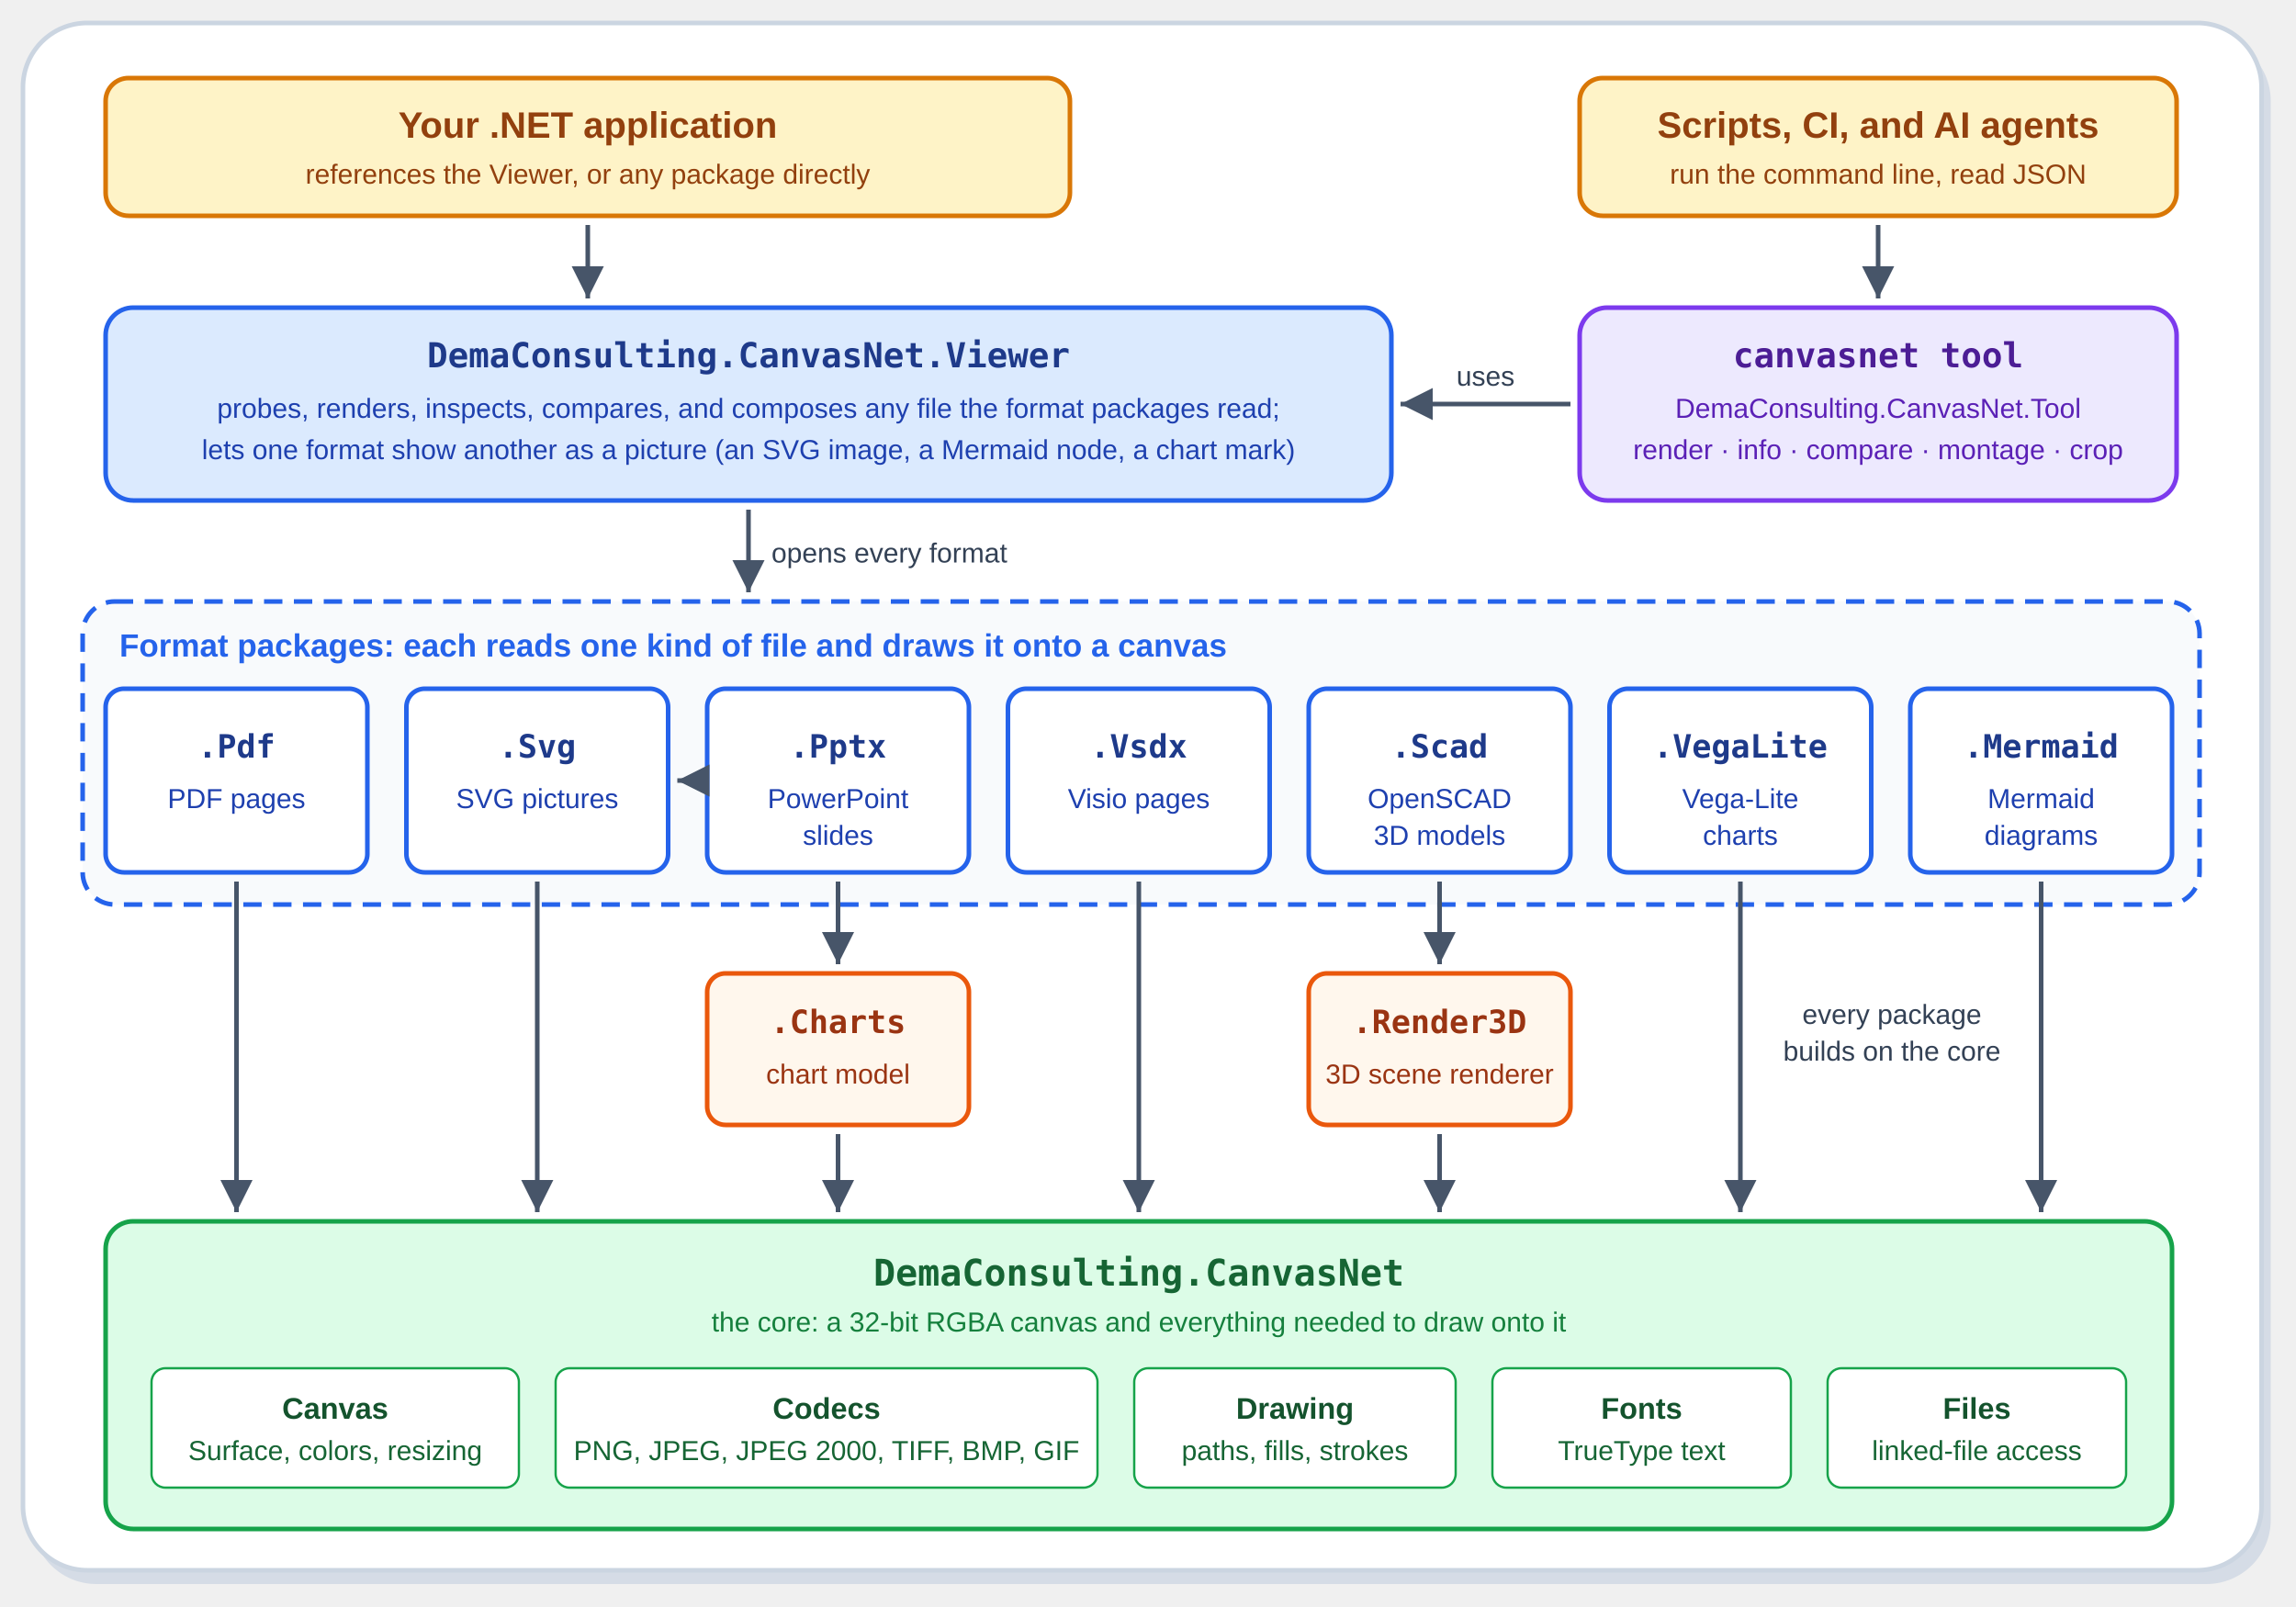
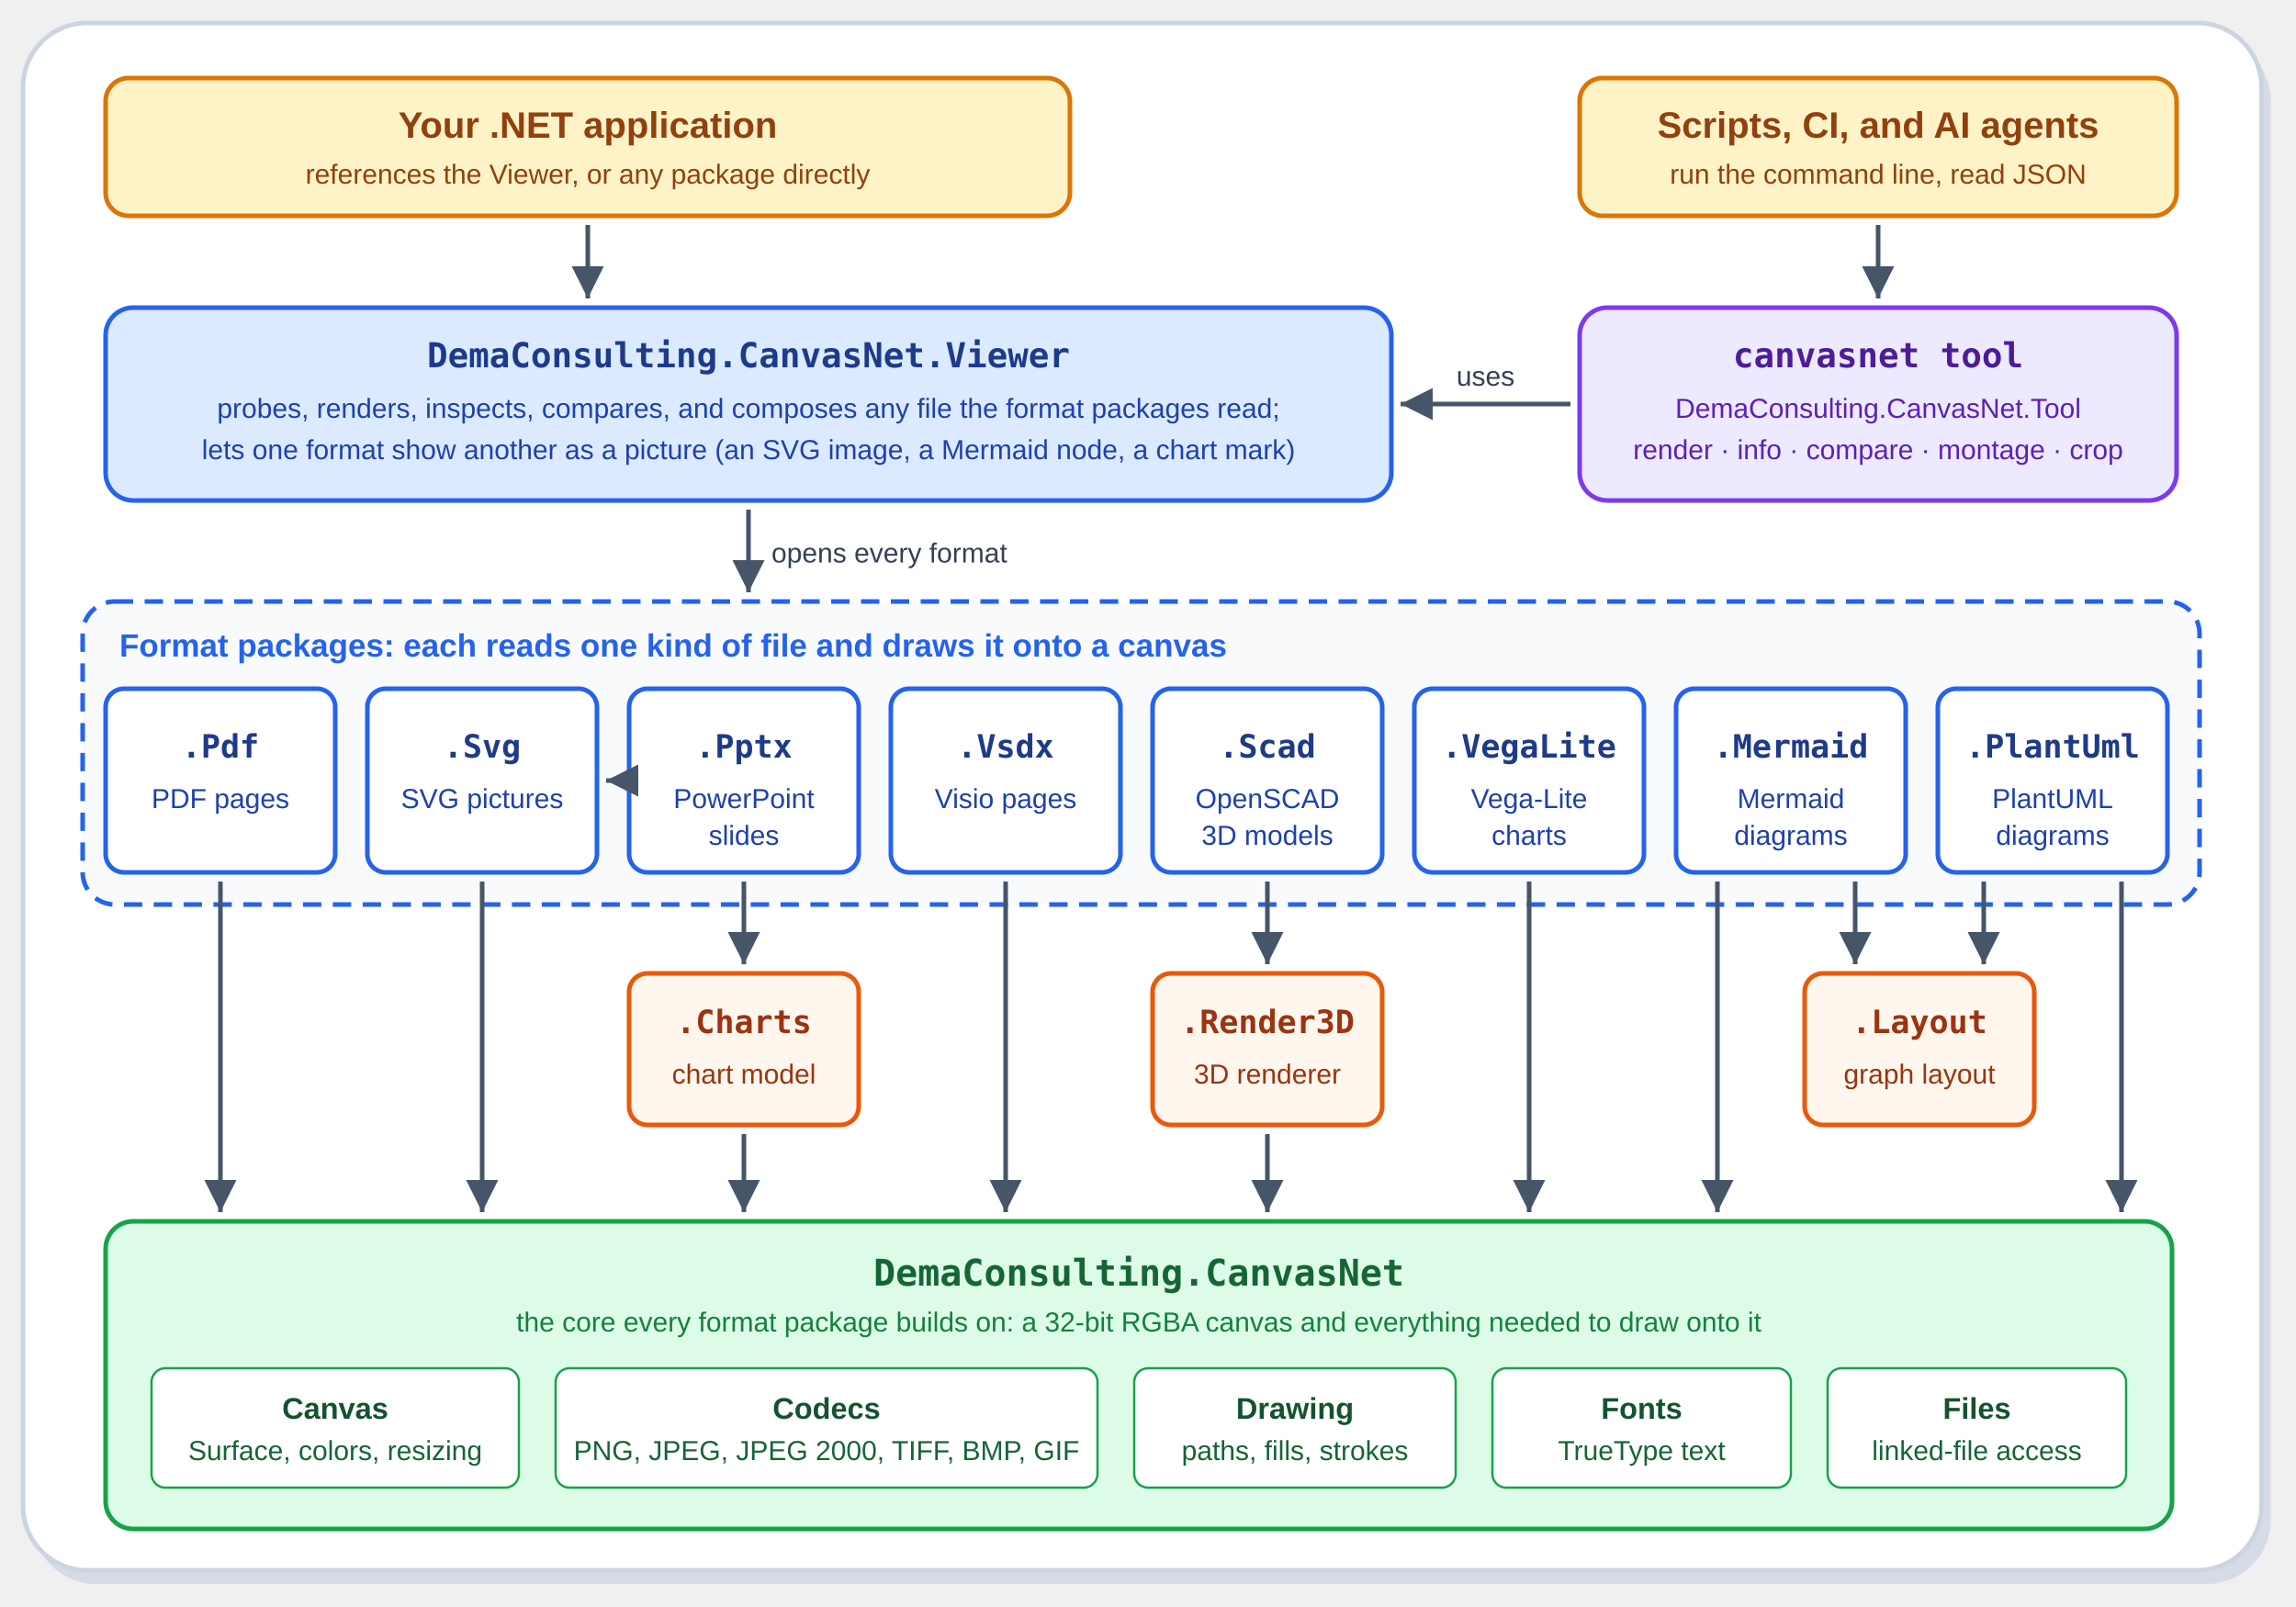
<svg xmlns="http://www.w3.org/2000/svg" width="1000" height="700" viewBox="0 0 1000 700" font-family="Segoe UI, Arial, sans-serif">
  <defs>
    <marker id="a" viewBox="0 0 10 10" refX="10" refY="5" markerWidth="7" markerHeight="7" orient="auto-start-reverse">
      <path d="M0,0 L10,5 L0,10 z" fill="#475569" />
    </marker>
  </defs>
  <rect x="14" y="16" width="975" height="674" rx="28" fill="#d5dce6" />
  <rect x="10" y="10" width="975" height="674" rx="28" fill="#ffffff" stroke="#cbd5e1" stroke-width="2" />
  <g transform="translate(46,34)">
    <rect x="0" y="0" width="420" height="60" rx="10" fill="#fef3c7" stroke="#d97706" stroke-width="2" />
    <text x="210" y="26" font-size="16" font-weight="600" fill="#92400e" text-anchor="middle">Your .NET application</text>
    <text x="210" y="46" font-size="12" fill="#92400e" text-anchor="middle">references the Viewer, or any package directly</text>
    <rect x="642" y="0" width="260" height="60" rx="10" fill="#fef3c7" stroke="#d97706" stroke-width="2" />
    <text x="772" y="26" font-size="16" font-weight="600" fill="#92400e" text-anchor="middle">Scripts, CI, and AI agents</text>
    <text x="772" y="46" font-size="12" fill="#92400e" text-anchor="middle">run the command line, read JSON</text>
    <line x1="210" y1="64" x2="210" y2="96" stroke="#475569" stroke-width="2" marker-end="url(#a)" />
    <line x1="772" y1="64" x2="772" y2="96" stroke="#475569" stroke-width="2" marker-end="url(#a)" />
    <rect x="0" y="100" width="560" height="84" rx="12" fill="#dbeafe" stroke="#2563eb" stroke-width="2" />
    <text x="280" y="126" font-size="15" font-family="Consolas, monospace" font-weight="600" fill="#1e3a8a" text-anchor="middle">DemaConsulting.CanvasNet.Viewer</text>
    <text x="280" y="148" font-size="12" fill="#1e40af" text-anchor="middle">probes, renders, inspects, compares, and composes any file the format packages read;</text>
    <text x="280" y="166" font-size="12" fill="#1e40af" text-anchor="middle">lets one format show another as a picture (an SVG image, a Mermaid node, a chart mark)</text>
    <rect x="642" y="100" width="260" height="84" rx="12" fill="#ede9fe" stroke="#7c3aed" stroke-width="2" />
    <text x="772" y="126" font-size="15" font-family="Consolas, monospace" font-weight="600" fill="#4c1d95" text-anchor="middle">canvasnet tool</text>
    <text x="772" y="148" font-size="12" fill="#5b21b6" text-anchor="middle">DemaConsulting.CanvasNet.Tool</text>
    <text x="772" y="166" font-size="12" fill="#5b21b6" text-anchor="middle">render · info · compare · montage · crop</text>
    <line x1="638" y1="142" x2="564" y2="142" stroke="#475569" stroke-width="2" marker-end="url(#a)" />
    <text x="601" y="134" font-size="12" fill="#334155" text-anchor="middle">uses</text>
    <line x1="280" y1="188" x2="280" y2="224" stroke="#475569" stroke-width="2" marker-end="url(#a)" />
    <text x="290" y="211" font-size="12" fill="#334155">opens every format</text>
    <rect x="-10" y="228" width="922" height="132" rx="14" fill="#f8fafc" stroke="#2563eb" stroke-width="2" stroke-dasharray="8 5" />
    <text x="6" y="252" font-size="14" font-weight="600" fill="#2563eb">Format packages: each reads one kind of file and draws it onto a canvas</text>
-     <rect x="0" y="266" width="114" height="80" rx="8" fill="#ffffff" stroke="#2563eb" stroke-width="2" />
-     <text x="57" y="296" font-size="14" font-family="Consolas, monospace" font-weight="600" fill="#1e3a8a" text-anchor="middle">.Pdf</text>
-     <text x="57" y="318" font-size="12" fill="#1e40af" text-anchor="middle">PDF pages</text>
-     <rect x="131" y="266" width="114" height="80" rx="8" fill="#ffffff" stroke="#2563eb" stroke-width="2" />
-     <text x="188" y="296" font-size="14" font-family="Consolas, monospace" font-weight="600" fill="#1e3a8a" text-anchor="middle">.Svg</text>
-     <text x="188" y="318" font-size="12" fill="#1e40af" text-anchor="middle">SVG pictures</text>
-     <rect x="262" y="266" width="114" height="80" rx="8" fill="#ffffff" stroke="#2563eb" stroke-width="2" />
-     <text x="319" y="296" font-size="14" font-family="Consolas, monospace" font-weight="600" fill="#1e3a8a" text-anchor="middle">.Pptx</text>
-     <text x="319" y="318" font-size="12" fill="#1e40af" text-anchor="middle">PowerPoint</text>
-     <text x="319" y="334" font-size="12" fill="#1e40af" text-anchor="middle">slides</text>
-     <line x1="262" y1="306" x2="249" y2="306" stroke="#475569" stroke-width="2" marker-end="url(#a)" />
-     <rect x="393" y="266" width="114" height="80" rx="8" fill="#ffffff" stroke="#2563eb" stroke-width="2" />
-     <text x="450" y="296" font-size="14" font-family="Consolas, monospace" font-weight="600" fill="#1e3a8a" text-anchor="middle">.Vsdx</text>
-     <text x="450" y="318" font-size="12" fill="#1e40af" text-anchor="middle">Visio pages</text>
-     <rect x="524" y="266" width="114" height="80" rx="8" fill="#ffffff" stroke="#2563eb" stroke-width="2" />
-     <text x="581" y="296" font-size="14" font-family="Consolas, monospace" font-weight="600" fill="#1e3a8a" text-anchor="middle">.Scad</text>
-     <text x="581" y="318" font-size="12" fill="#1e40af" text-anchor="middle">OpenSCAD</text>
-     <text x="581" y="334" font-size="12" fill="#1e40af" text-anchor="middle">3D models</text>
-     <rect x="655" y="266" width="114" height="80" rx="8" fill="#ffffff" stroke="#2563eb" stroke-width="2" />
-     <text x="712" y="296" font-size="14" font-family="Consolas, monospace" font-weight="600" fill="#1e3a8a" text-anchor="middle">.VegaLite</text>
-     <text x="712" y="318" font-size="12" fill="#1e40af" text-anchor="middle">Vega-Lite</text>
-     <text x="712" y="334" font-size="12" fill="#1e40af" text-anchor="middle">charts</text>
-     <rect x="786" y="266" width="114" height="80" rx="8" fill="#ffffff" stroke="#2563eb" stroke-width="2" />
-     <text x="843" y="296" font-size="14" font-family="Consolas, monospace" font-weight="600" fill="#1e3a8a" text-anchor="middle">.Mermaid</text>
-     <text x="843" y="318" font-size="12" fill="#1e40af" text-anchor="middle">Mermaid</text>
-     <text x="843" y="334" font-size="12" fill="#1e40af" text-anchor="middle">diagrams</text>
-     <line x1="319" y1="350" x2="319" y2="386" stroke="#475569" stroke-width="2" marker-end="url(#a)" />
-     <rect x="262" y="390" width="114" height="66" rx="8" fill="#fff7ed" stroke="#ea580c" stroke-width="2" />
-     <text x="319" y="416" font-size="14" font-family="Consolas, monospace" font-weight="600" fill="#9a3412" text-anchor="middle">.Charts</text>
-     <text x="319" y="438" font-size="12" fill="#9a3412" text-anchor="middle">chart model</text>
-     <line x1="581" y1="350" x2="581" y2="386" stroke="#475569" stroke-width="2" marker-end="url(#a)" />
-     <rect x="524" y="390" width="114" height="66" rx="8" fill="#fff7ed" stroke="#ea580c" stroke-width="2" />
-     <text x="581" y="416" font-size="14" font-family="Consolas, monospace" font-weight="600" fill="#9a3412" text-anchor="middle">.Render3D</text>
-     <text x="581" y="438" font-size="12" fill="#9a3412" text-anchor="middle">3D scene renderer</text>
-     <line x1="57" y1="350" x2="57" y2="494" stroke="#475569" stroke-width="2" marker-end="url(#a)" />
-     <line x1="188" y1="350" x2="188" y2="494" stroke="#475569" stroke-width="2" marker-end="url(#a)" />
-     <line x1="319" y1="460" x2="319" y2="494" stroke="#475569" stroke-width="2" marker-end="url(#a)" />
-     <line x1="450" y1="350" x2="450" y2="494" stroke="#475569" stroke-width="2" marker-end="url(#a)" />
-     <line x1="581" y1="460" x2="581" y2="494" stroke="#475569" stroke-width="2" marker-end="url(#a)" />
-     <line x1="712" y1="350" x2="712" y2="494" stroke="#475569" stroke-width="2" marker-end="url(#a)" />
-     <line x1="843" y1="350" x2="843" y2="494" stroke="#475569" stroke-width="2" marker-end="url(#a)" />
-     <text x="778" y="412" font-size="12" fill="#334155" text-anchor="middle">every package</text>
-     <text x="778" y="428" font-size="12" fill="#334155" text-anchor="middle">builds on the core</text>
+     <rect x="0" y="266" width="100" height="80" rx="8" fill="#ffffff" stroke="#2563eb" stroke-width="2" />
+     <text x="50" y="296" font-size="14" font-family="Consolas, monospace" font-weight="600" fill="#1e3a8a" text-anchor="middle">.Pdf</text>
+     <text x="50" y="318" font-size="12" fill="#1e40af" text-anchor="middle">PDF pages</text>
+     <rect x="114" y="266" width="100" height="80" rx="8" fill="#ffffff" stroke="#2563eb" stroke-width="2" />
+     <text x="164" y="296" font-size="14" font-family="Consolas, monospace" font-weight="600" fill="#1e3a8a" text-anchor="middle">.Svg</text>
+     <text x="164" y="318" font-size="12" fill="#1e40af" text-anchor="middle">SVG pictures</text>
+     <rect x="228" y="266" width="100" height="80" rx="8" fill="#ffffff" stroke="#2563eb" stroke-width="2" />
+     <text x="278" y="296" font-size="14" font-family="Consolas, monospace" font-weight="600" fill="#1e3a8a" text-anchor="middle">.Pptx</text>
+     <text x="278" y="318" font-size="12" fill="#1e40af" text-anchor="middle">PowerPoint</text>
+     <text x="278" y="334" font-size="12" fill="#1e40af" text-anchor="middle">slides</text>
+     <line x1="228" y1="306" x2="218" y2="306" stroke="#475569" stroke-width="2" marker-end="url(#a)" />
+     <rect x="342" y="266" width="100" height="80" rx="8" fill="#ffffff" stroke="#2563eb" stroke-width="2" />
+     <text x="392" y="296" font-size="14" font-family="Consolas, monospace" font-weight="600" fill="#1e3a8a" text-anchor="middle">.Vsdx</text>
+     <text x="392" y="318" font-size="12" fill="#1e40af" text-anchor="middle">Visio pages</text>
+     <rect x="456" y="266" width="100" height="80" rx="8" fill="#ffffff" stroke="#2563eb" stroke-width="2" />
+     <text x="506" y="296" font-size="14" font-family="Consolas, monospace" font-weight="600" fill="#1e3a8a" text-anchor="middle">.Scad</text>
+     <text x="506" y="318" font-size="12" fill="#1e40af" text-anchor="middle">OpenSCAD</text>
+     <text x="506" y="334" font-size="12" fill="#1e40af" text-anchor="middle">3D models</text>
+     <rect x="570" y="266" width="100" height="80" rx="8" fill="#ffffff" stroke="#2563eb" stroke-width="2" />
+     <text x="620" y="296" font-size="14" font-family="Consolas, monospace" font-weight="600" fill="#1e3a8a" text-anchor="middle">.VegaLite</text>
+     <text x="620" y="318" font-size="12" fill="#1e40af" text-anchor="middle">Vega-Lite</text>
+     <text x="620" y="334" font-size="12" fill="#1e40af" text-anchor="middle">charts</text>
+     <rect x="684" y="266" width="100" height="80" rx="8" fill="#ffffff" stroke="#2563eb" stroke-width="2" />
+     <text x="734" y="296" font-size="14" font-family="Consolas, monospace" font-weight="600" fill="#1e3a8a" text-anchor="middle">.Mermaid</text>
+     <text x="734" y="318" font-size="12" fill="#1e40af" text-anchor="middle">Mermaid</text>
+     <text x="734" y="334" font-size="12" fill="#1e40af" text-anchor="middle">diagrams</text>
+     <rect x="798" y="266" width="100" height="80" rx="8" fill="#ffffff" stroke="#2563eb" stroke-width="2" />
+     <text x="848" y="296" font-size="14" font-family="Consolas, monospace" font-weight="600" fill="#1e3a8a" text-anchor="middle">.PlantUml</text>
+     <text x="848" y="318" font-size="12" fill="#1e40af" text-anchor="middle">PlantUML</text>
+     <text x="848" y="334" font-size="12" fill="#1e40af" text-anchor="middle">diagrams</text>
+     <line x1="278" y1="350" x2="278" y2="386" stroke="#475569" stroke-width="2" marker-end="url(#a)" />
+     <rect x="228" y="390" width="100" height="66" rx="8" fill="#fff7ed" stroke="#ea580c" stroke-width="2" />
+     <text x="278" y="416" font-size="14" font-family="Consolas, monospace" font-weight="600" fill="#9a3412" text-anchor="middle">.Charts</text>
+     <text x="278" y="438" font-size="12" fill="#9a3412" text-anchor="middle">chart model</text>
+     <line x1="506" y1="350" x2="506" y2="386" stroke="#475569" stroke-width="2" marker-end="url(#a)" />
+     <rect x="456" y="390" width="100" height="66" rx="8" fill="#fff7ed" stroke="#ea580c" stroke-width="2" />
+     <text x="506" y="416" font-size="14" font-family="Consolas, monospace" font-weight="600" fill="#9a3412" text-anchor="middle">.Render3D</text>
+     <text x="506" y="438" font-size="12" fill="#9a3412" text-anchor="middle">3D renderer</text>
+     <line x1="762" y1="350" x2="762" y2="386" stroke="#475569" stroke-width="2" marker-end="url(#a)" />
+     <line x1="818" y1="350" x2="818" y2="386" stroke="#475569" stroke-width="2" marker-end="url(#a)" />
+     <rect x="740" y="390" width="100" height="66" rx="8" fill="#fff7ed" stroke="#ea580c" stroke-width="2" />
+     <text x="790" y="416" font-size="14" font-family="Consolas, monospace" font-weight="600" fill="#9a3412" text-anchor="middle">.Layout</text>
+     <text x="790" y="438" font-size="12" fill="#9a3412" text-anchor="middle">graph layout</text>
+     <line x1="50" y1="350" x2="50" y2="494" stroke="#475569" stroke-width="2" marker-end="url(#a)" />
+     <line x1="164" y1="350" x2="164" y2="494" stroke="#475569" stroke-width="2" marker-end="url(#a)" />
+     <line x1="278" y1="460" x2="278" y2="494" stroke="#475569" stroke-width="2" marker-end="url(#a)" />
+     <line x1="392" y1="350" x2="392" y2="494" stroke="#475569" stroke-width="2" marker-end="url(#a)" />
+     <line x1="506" y1="460" x2="506" y2="494" stroke="#475569" stroke-width="2" marker-end="url(#a)" />
+     <line x1="620" y1="350" x2="620" y2="494" stroke="#475569" stroke-width="2" marker-end="url(#a)" />
+     <line x1="702" y1="350" x2="702" y2="494" stroke="#475569" stroke-width="2" marker-end="url(#a)" />
+     <line x1="878" y1="350" x2="878" y2="494" stroke="#475569" stroke-width="2" marker-end="url(#a)" />
    <rect x="0" y="498" width="900" height="134" rx="12" fill="#dcfce7" stroke="#16a34a" stroke-width="2" />
    <text x="450" y="526" font-size="16" font-family="Consolas, monospace" font-weight="600" fill="#166534" text-anchor="middle">DemaConsulting.CanvasNet</text>
-     <text x="450" y="546" font-size="12" fill="#15803d" text-anchor="middle">the core: a 32-bit RGBA canvas and everything needed to draw onto it</text>
+     <text x="450" y="546" font-size="12" fill="#15803d" text-anchor="middle">the core every format package builds on: a 32-bit RGBA canvas and everything needed to draw onto it</text>
    <rect x="20" y="562" width="160" height="52" rx="6" fill="#ffffff" stroke="#16a34a" />
    <text x="100" y="584" font-size="13" font-weight="600" fill="#14532d" text-anchor="middle">Canvas</text>
    <text x="100" y="602" font-size="12" fill="#166534" text-anchor="middle">Surface, colors, resizing</text>
    <rect x="196" y="562" width="236" height="52" rx="6" fill="#ffffff" stroke="#16a34a" />
    <text x="314" y="584" font-size="13" font-weight="600" fill="#14532d" text-anchor="middle">Codecs</text>
    <text x="314" y="602" font-size="12" fill="#166534" text-anchor="middle">PNG, JPEG, JPEG 2000, TIFF, BMP, GIF</text>
    <rect x="448" y="562" width="140" height="52" rx="6" fill="#ffffff" stroke="#16a34a" />
    <text x="518" y="584" font-size="13" font-weight="600" fill="#14532d" text-anchor="middle">Drawing</text>
    <text x="518" y="602" font-size="12" fill="#166534" text-anchor="middle">paths, fills, strokes</text>
    <rect x="604" y="562" width="130" height="52" rx="6" fill="#ffffff" stroke="#16a34a" />
    <text x="669" y="584" font-size="13" font-weight="600" fill="#14532d" text-anchor="middle">Fonts</text>
    <text x="669" y="602" font-size="12" fill="#166534" text-anchor="middle">TrueType text</text>
    <rect x="750" y="562" width="130" height="52" rx="6" fill="#ffffff" stroke="#16a34a" />
    <text x="815" y="584" font-size="13" font-weight="600" fill="#14532d" text-anchor="middle">Files</text>
    <text x="815" y="602" font-size="12" fill="#166534" text-anchor="middle">linked-file access</text>
  </g>
</svg>
